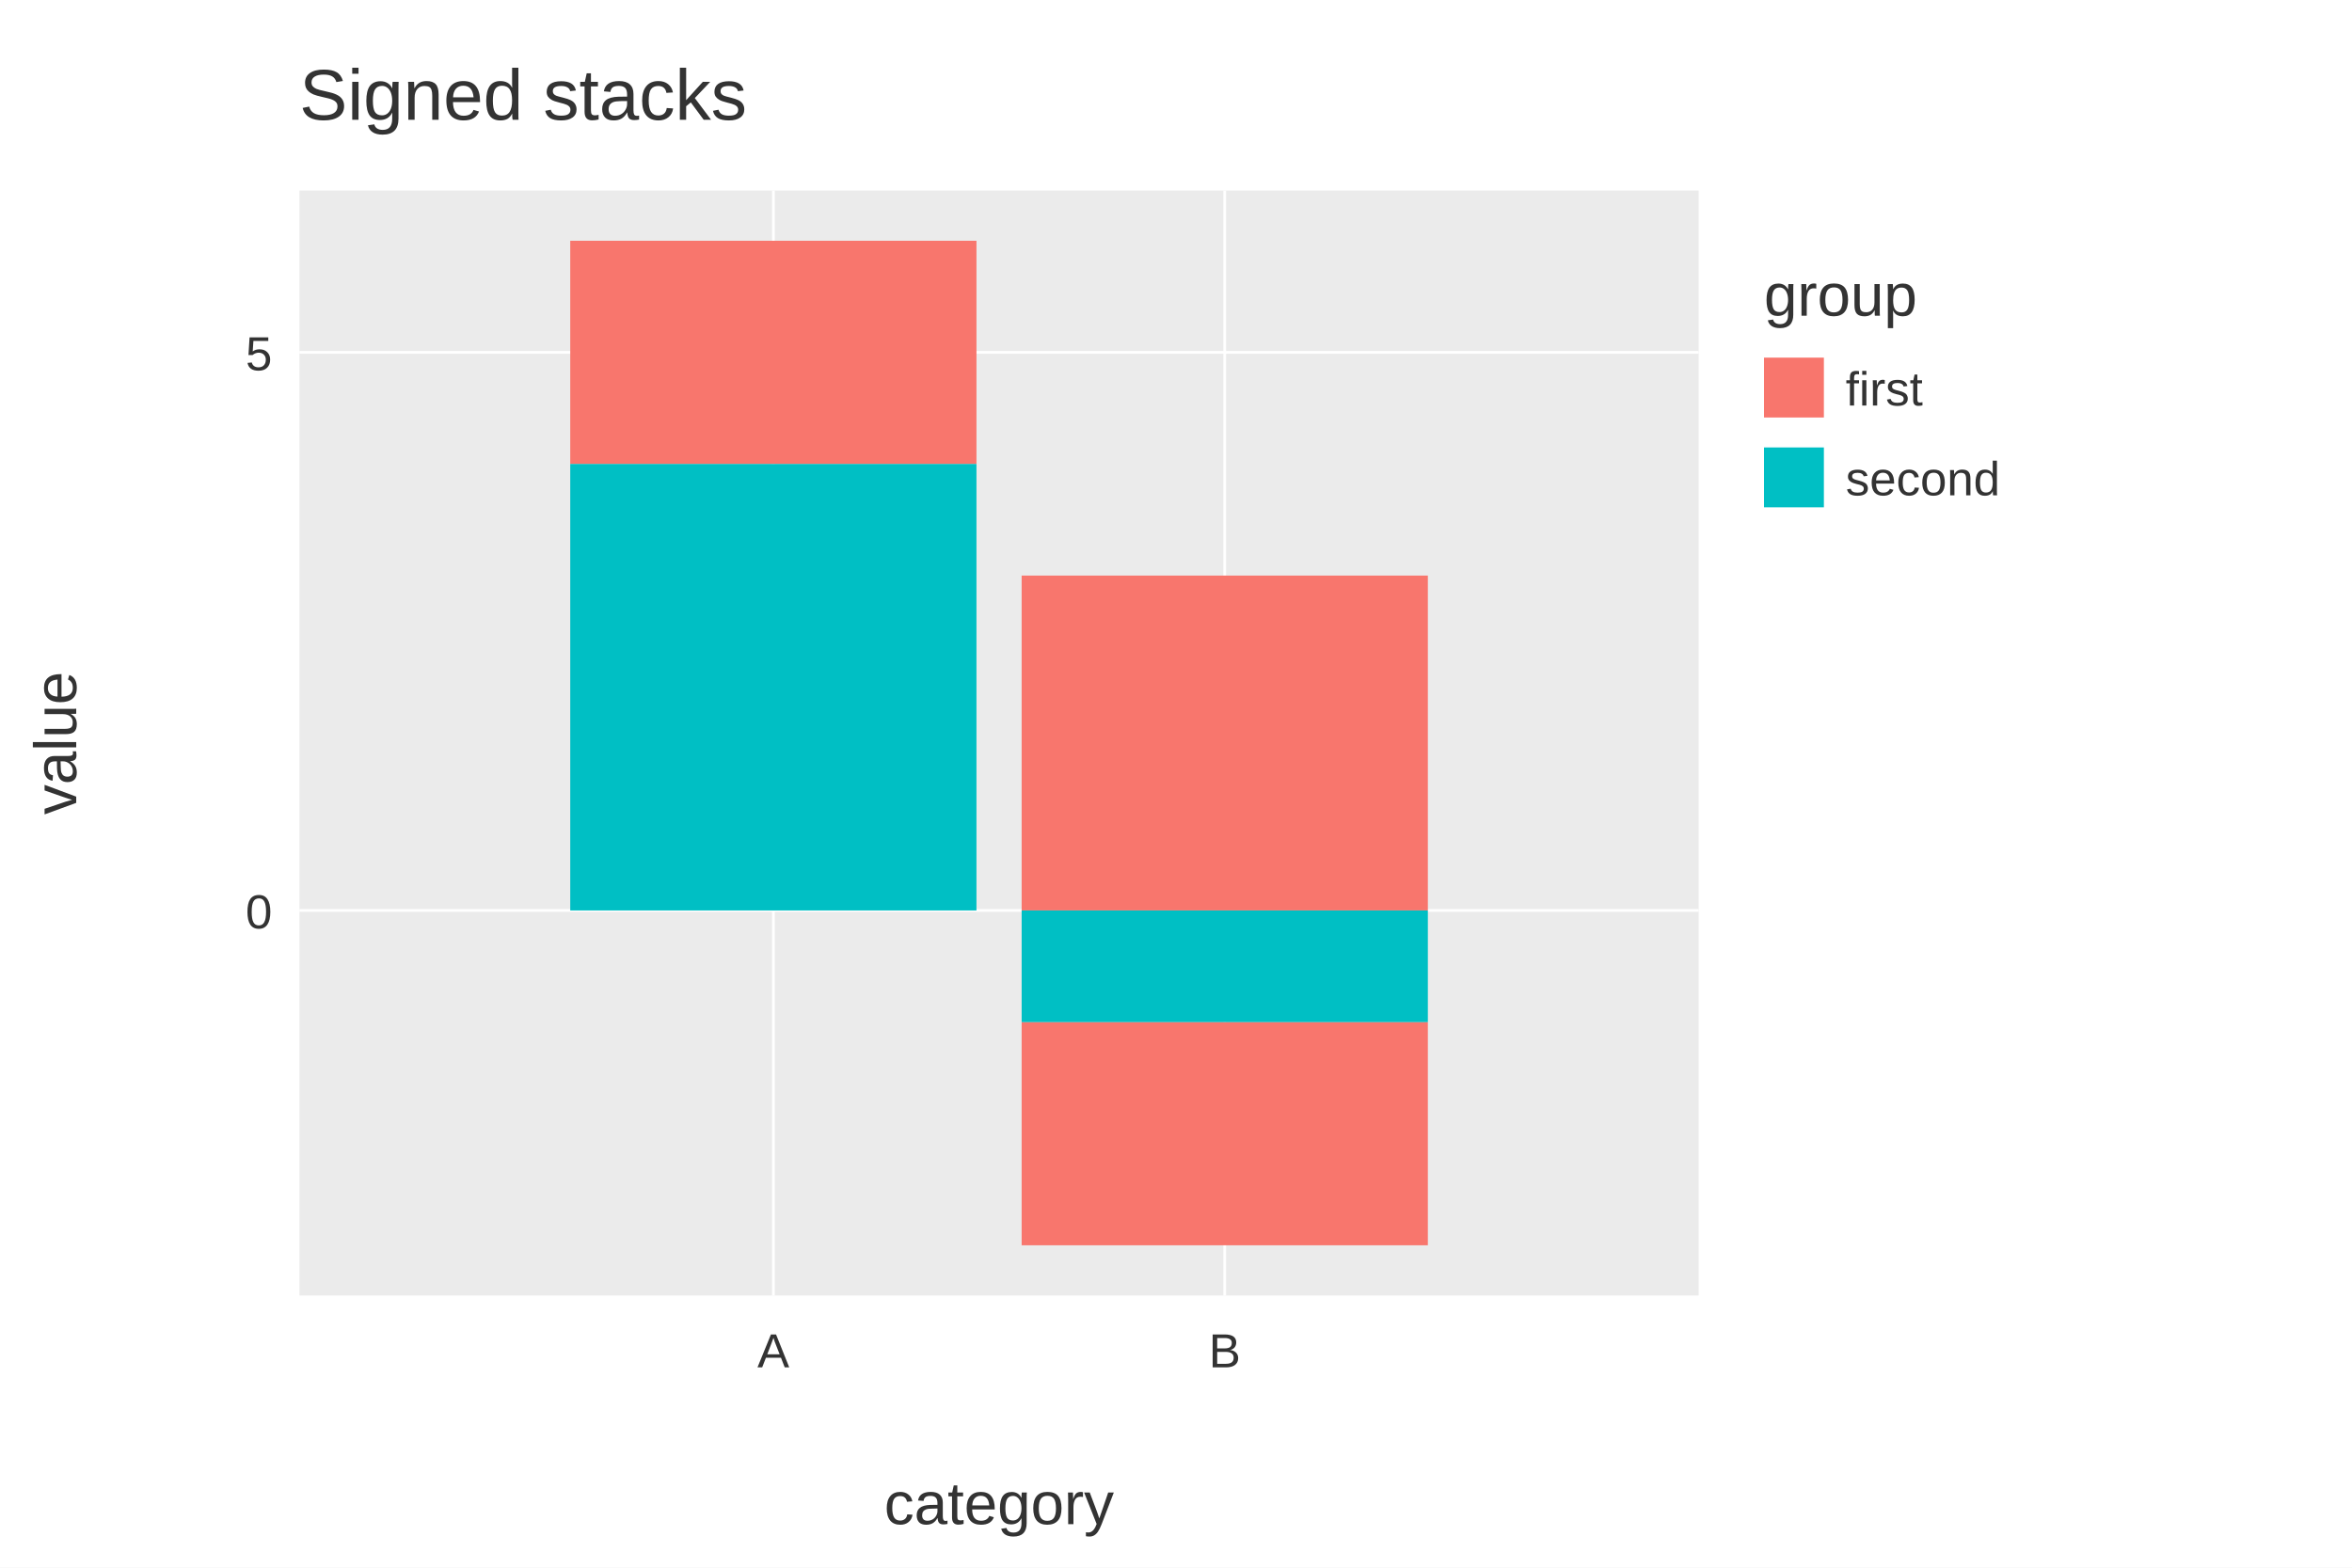
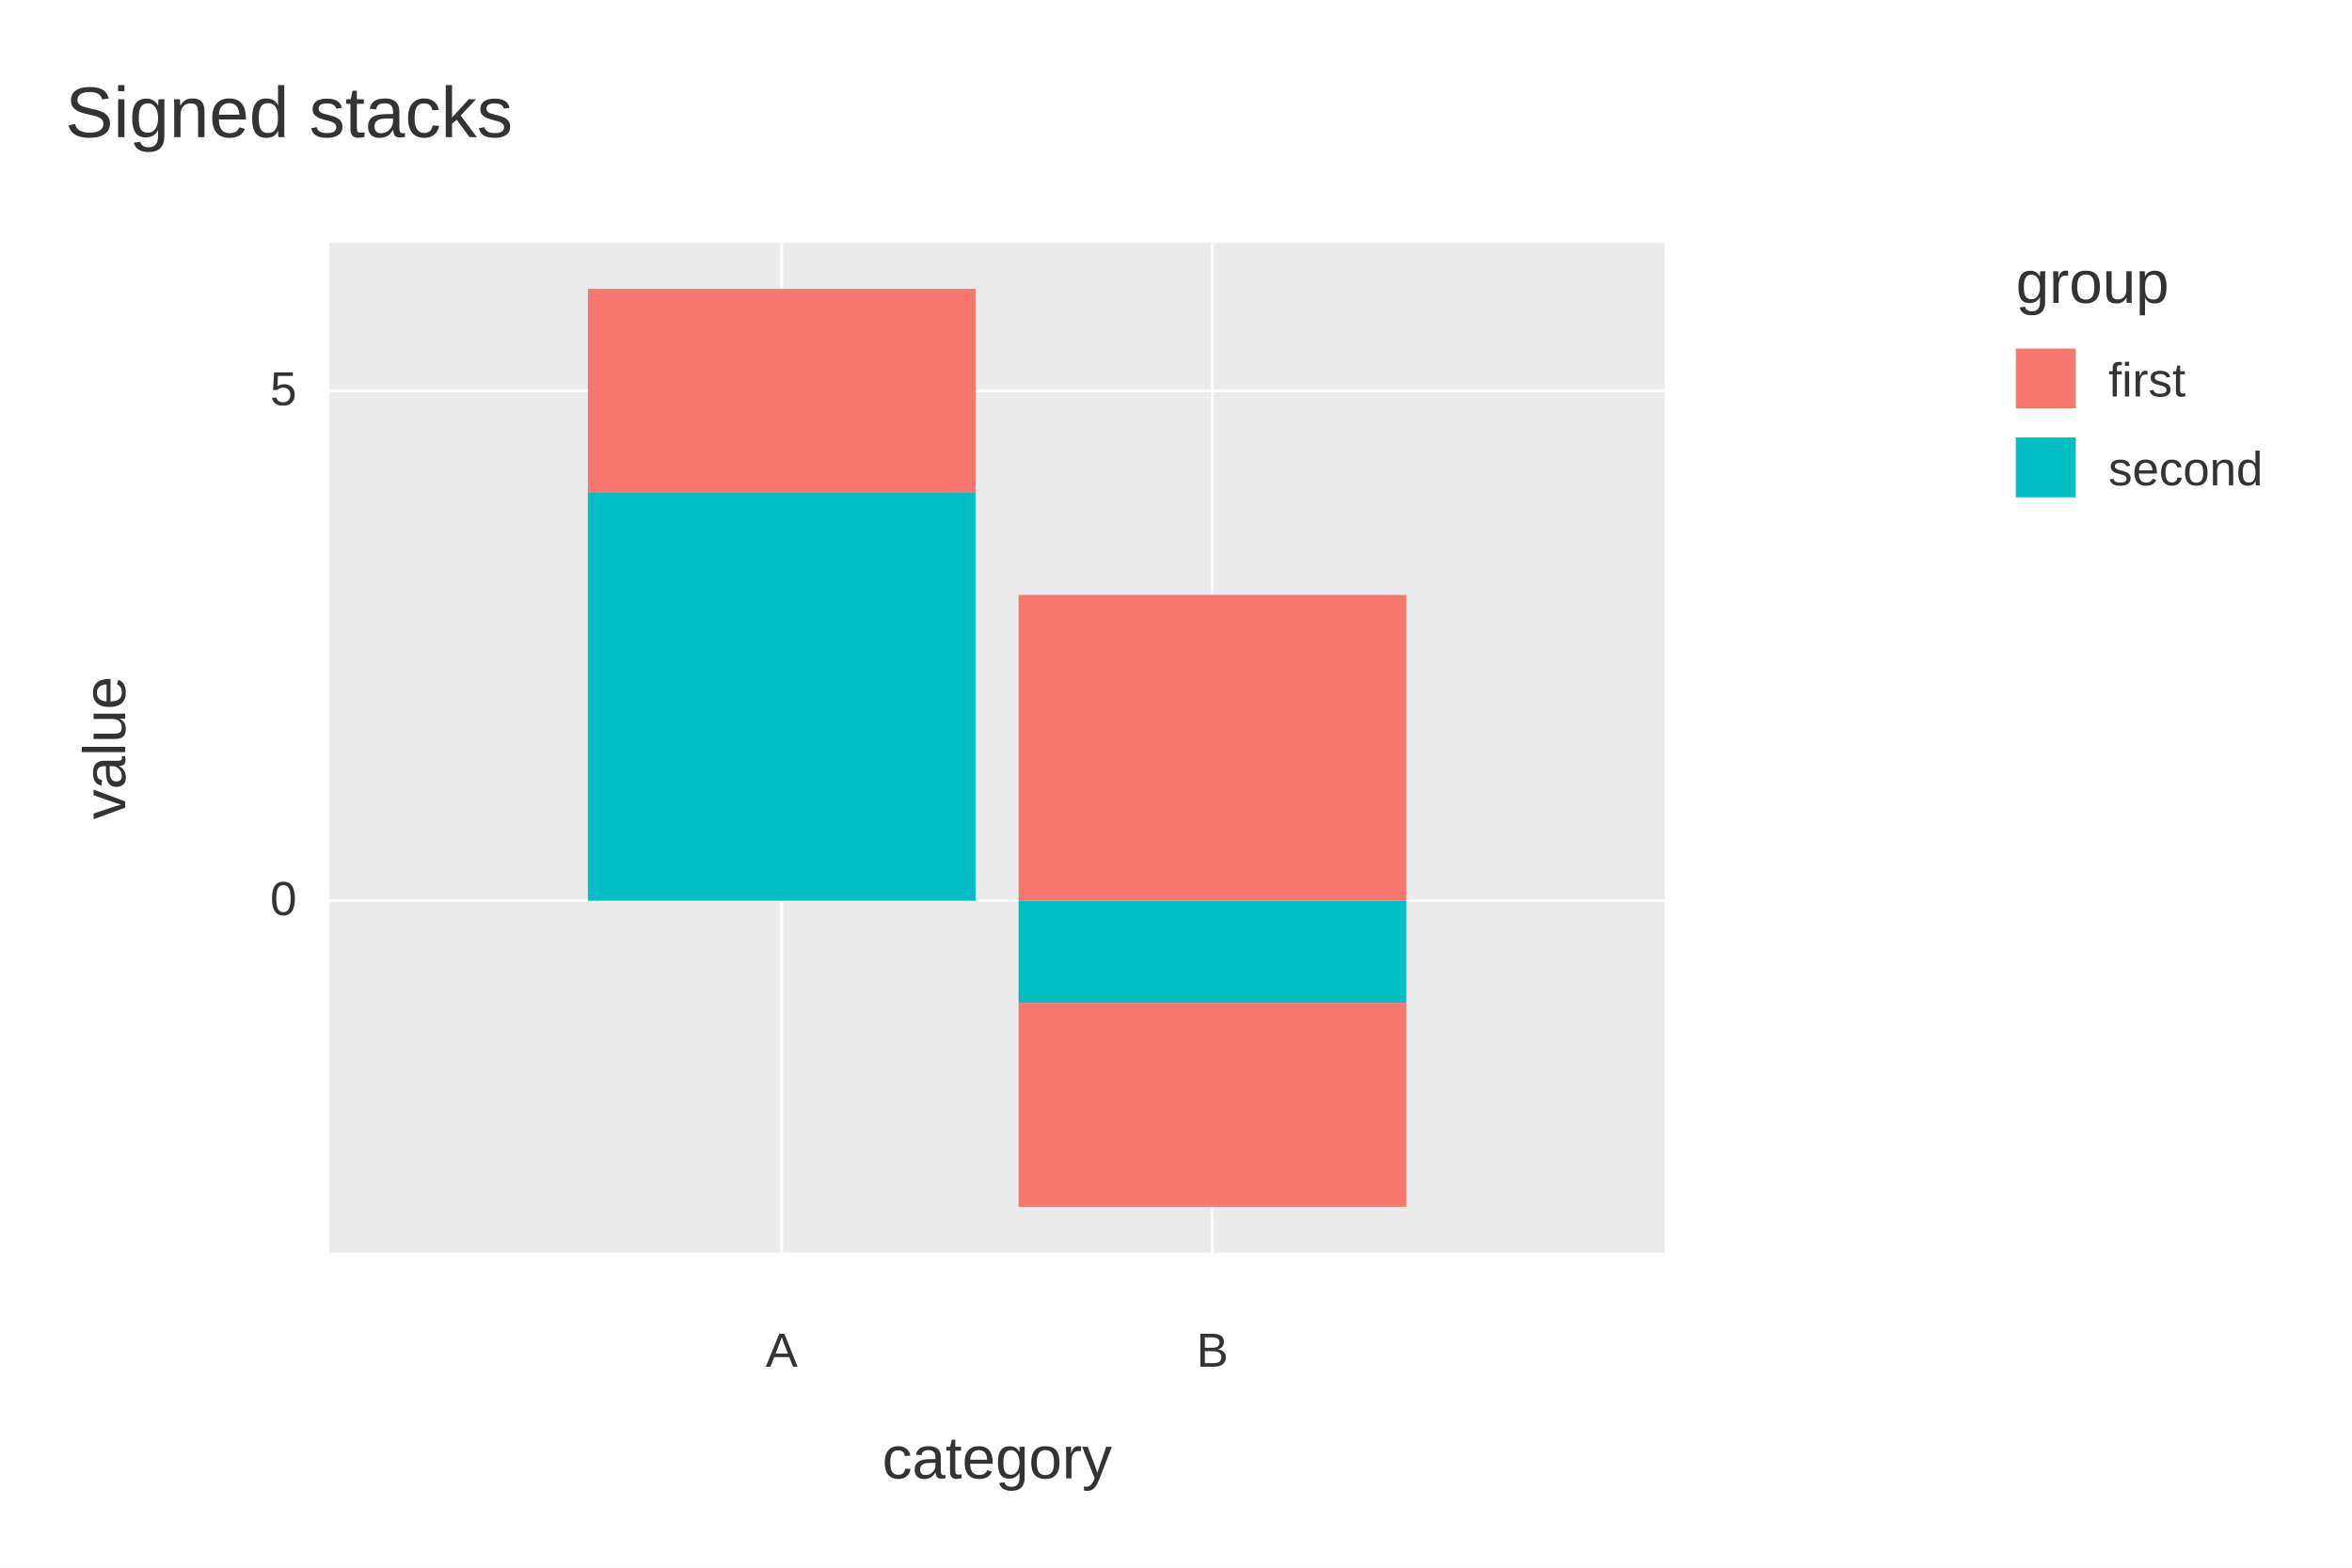
<svg xmlns="http://www.w3.org/2000/svg" width="432.00pt" height="288.00pt" viewBox="0 0 432.00 288.00">
  <g font-family="Liberation Sans,Arial,Helvetica,sans-serif" fill="#333333">
    <rect x="0.00" y="0.00" width="432.00" height="288.00" fill="white" stroke="none" />
-     <rect x="55.00" y="35.00" width="257.00" height="203.00" fill="#EBEBEB" stroke="none" />
-     <text x="55.00" y="22.00" font-size="13.20" text-anchor="start">Signed stacks</text>
-     <line x1="142.05" y1="35.00" x2="142.05" y2="238.00" stroke="white" stroke-width="0.50" />
-     <text x="142.05" y="251.20" font-size="8.80" text-anchor="middle">A</text>
-     <line x1="224.95" y1="35.00" x2="224.95" y2="238.00" stroke="white" stroke-width="0.50" />
-     <text x="224.95" y="251.20" font-size="8.80" text-anchor="middle">B</text>
-     <line x1="55.00" y1="167.26" x2="312.00" y2="167.26" stroke="white" stroke-width="0.50" />
-     <text x="50.00" y="170.56" font-size="8.80" text-anchor="end">0</text>
-     <line x1="55.00" y1="64.73" x2="312.00" y2="64.73" stroke="white" stroke-width="0.50" />
-     <text x="50.00" y="68.03" font-size="8.80" text-anchor="end">5</text>
-     <text x="183.50" y="280.00" font-size="11.00" text-anchor="middle">category</text>
-     <g transform="translate(14.00,136.50) rotate(-90)">
-       <text x="0.00" y="0.00" font-size="11.00" text-anchor="middle">value</text>
+     <rect x="60.51" y="44.64" width="245.24" height="185.48" fill="#EBEBEB" stroke="none" />
+     <text x="12.00" y="25.20" font-size="13.20" text-anchor="start" textLength="98.47" lengthAdjust="spacingAndGlyphs">Signed stacks</text>
+     <line x1="143.58" y1="44.64" x2="143.58" y2="230.12" stroke="white" stroke-width="0.50" />
+     <text x="143.58" y="251.08" font-size="8.80" text-anchor="middle" textLength="5.46" lengthAdjust="spacingAndGlyphs">A</text>
+     <line x1="222.69" y1="44.64" x2="222.69" y2="230.12" stroke="white" stroke-width="0.50" />
+     <text x="222.69" y="251.08" font-size="8.80" text-anchor="middle" textLength="5.46" lengthAdjust="spacingAndGlyphs">B</text>
+     <line x1="60.51" y1="165.48" x2="305.75" y2="165.48" stroke="white" stroke-width="0.50" />
+     <text x="54.51" y="168.12" font-size="8.80" text-anchor="end" textLength="5.46" lengthAdjust="spacingAndGlyphs">0</text>
+     <line x1="60.51" y1="71.81" x2="305.75" y2="71.81" stroke="white" stroke-width="0.50" />
+     <text x="54.51" y="74.45" font-size="8.80" text-anchor="end" textLength="5.46" lengthAdjust="spacingAndGlyphs">5</text>
+     <text x="183.13" y="271.60" font-size="11.00" text-anchor="middle" textLength="54.56" lengthAdjust="spacingAndGlyphs">category</text>
+     <g transform="translate(19.70,137.38) rotate(-90)">
+       <text x="0.00" y="3.30" font-size="11.00" text-anchor="middle" textLength="30.80" lengthAdjust="spacingAndGlyphs">value</text>
    </g>
    <defs>
      <clipPath id="panel">
-         <rect x="55.00" y="35.00" width="257.00" height="203.00" />
+         <rect x="60.51" y="44.64" width="245.24" height="185.48" />
      </clipPath>
    </defs>
    <g clip-path="url(#panel)">
      <g data-geom="col" opacity="1.00">
-         <rect x="187.65" y="105.74" width="74.61" height="61.52" fill="#F8766D" stroke="transparent" />
-         <rect x="104.74" y="44.23" width="74.61" height="41.01" fill="#F8766D" stroke="transparent" />
-         <rect x="104.74" y="85.24" width="74.61" height="82.02" fill="#00BFC4" stroke="transparent" />
-         <rect x="187.65" y="187.76" width="74.61" height="41.01" fill="#F8766D" stroke="transparent" />
-         <rect x="187.65" y="167.26" width="74.61" height="20.51" fill="#00BFC4" stroke="transparent" />
+         <rect x="187.09" y="109.28" width="71.20" height="56.21" fill="#F8766D" stroke="transparent" />
+         <rect x="107.98" y="53.07" width="71.20" height="37.47" fill="#F8766D" stroke="transparent" />
+         <rect x="107.98" y="90.54" width="71.20" height="74.94" fill="#00BFC4" stroke="transparent" />
+         <rect x="187.09" y="184.22" width="71.20" height="37.47" fill="#F8766D" stroke="transparent" />
+         <rect x="187.09" y="165.48" width="71.20" height="18.74" fill="#00BFC4" stroke="transparent" />
      </g>
    </g>
-     <text x="324.00" y="58.00" font-size="11.00" text-anchor="start">group</text>
-     <rect x="324.00" y="65.70" width="11.00" height="11.00" fill="#F8766D" stroke="none" />
-     <text x="339.00" y="74.50" font-size="8.80" text-anchor="start">first</text>
-     <rect x="324.00" y="82.20" width="11.00" height="11.00" fill="#00BFC4" stroke="none" />
-     <text x="339.00" y="91.00" font-size="8.80" text-anchor="start">second</text>
+     <text x="370.26" y="55.64" font-size="11.00" text-anchor="start" textLength="34.10" lengthAdjust="spacingAndGlyphs">group</text>
+     <rect x="370.26" y="64.04" width="11.00" height="11.00" fill="#F8766D" stroke="none" />
+     <text x="387.26" y="72.84" font-size="8.80" text-anchor="start" textLength="24.64" lengthAdjust="spacingAndGlyphs">first</text>
+     <rect x="370.26" y="80.36" width="11.00" height="11.00" fill="#00BFC4" stroke="none" />
+     <text x="387.26" y="89.16" font-size="8.80" text-anchor="start" textLength="32.74" lengthAdjust="spacingAndGlyphs">second</text>
  </g>
</svg>
